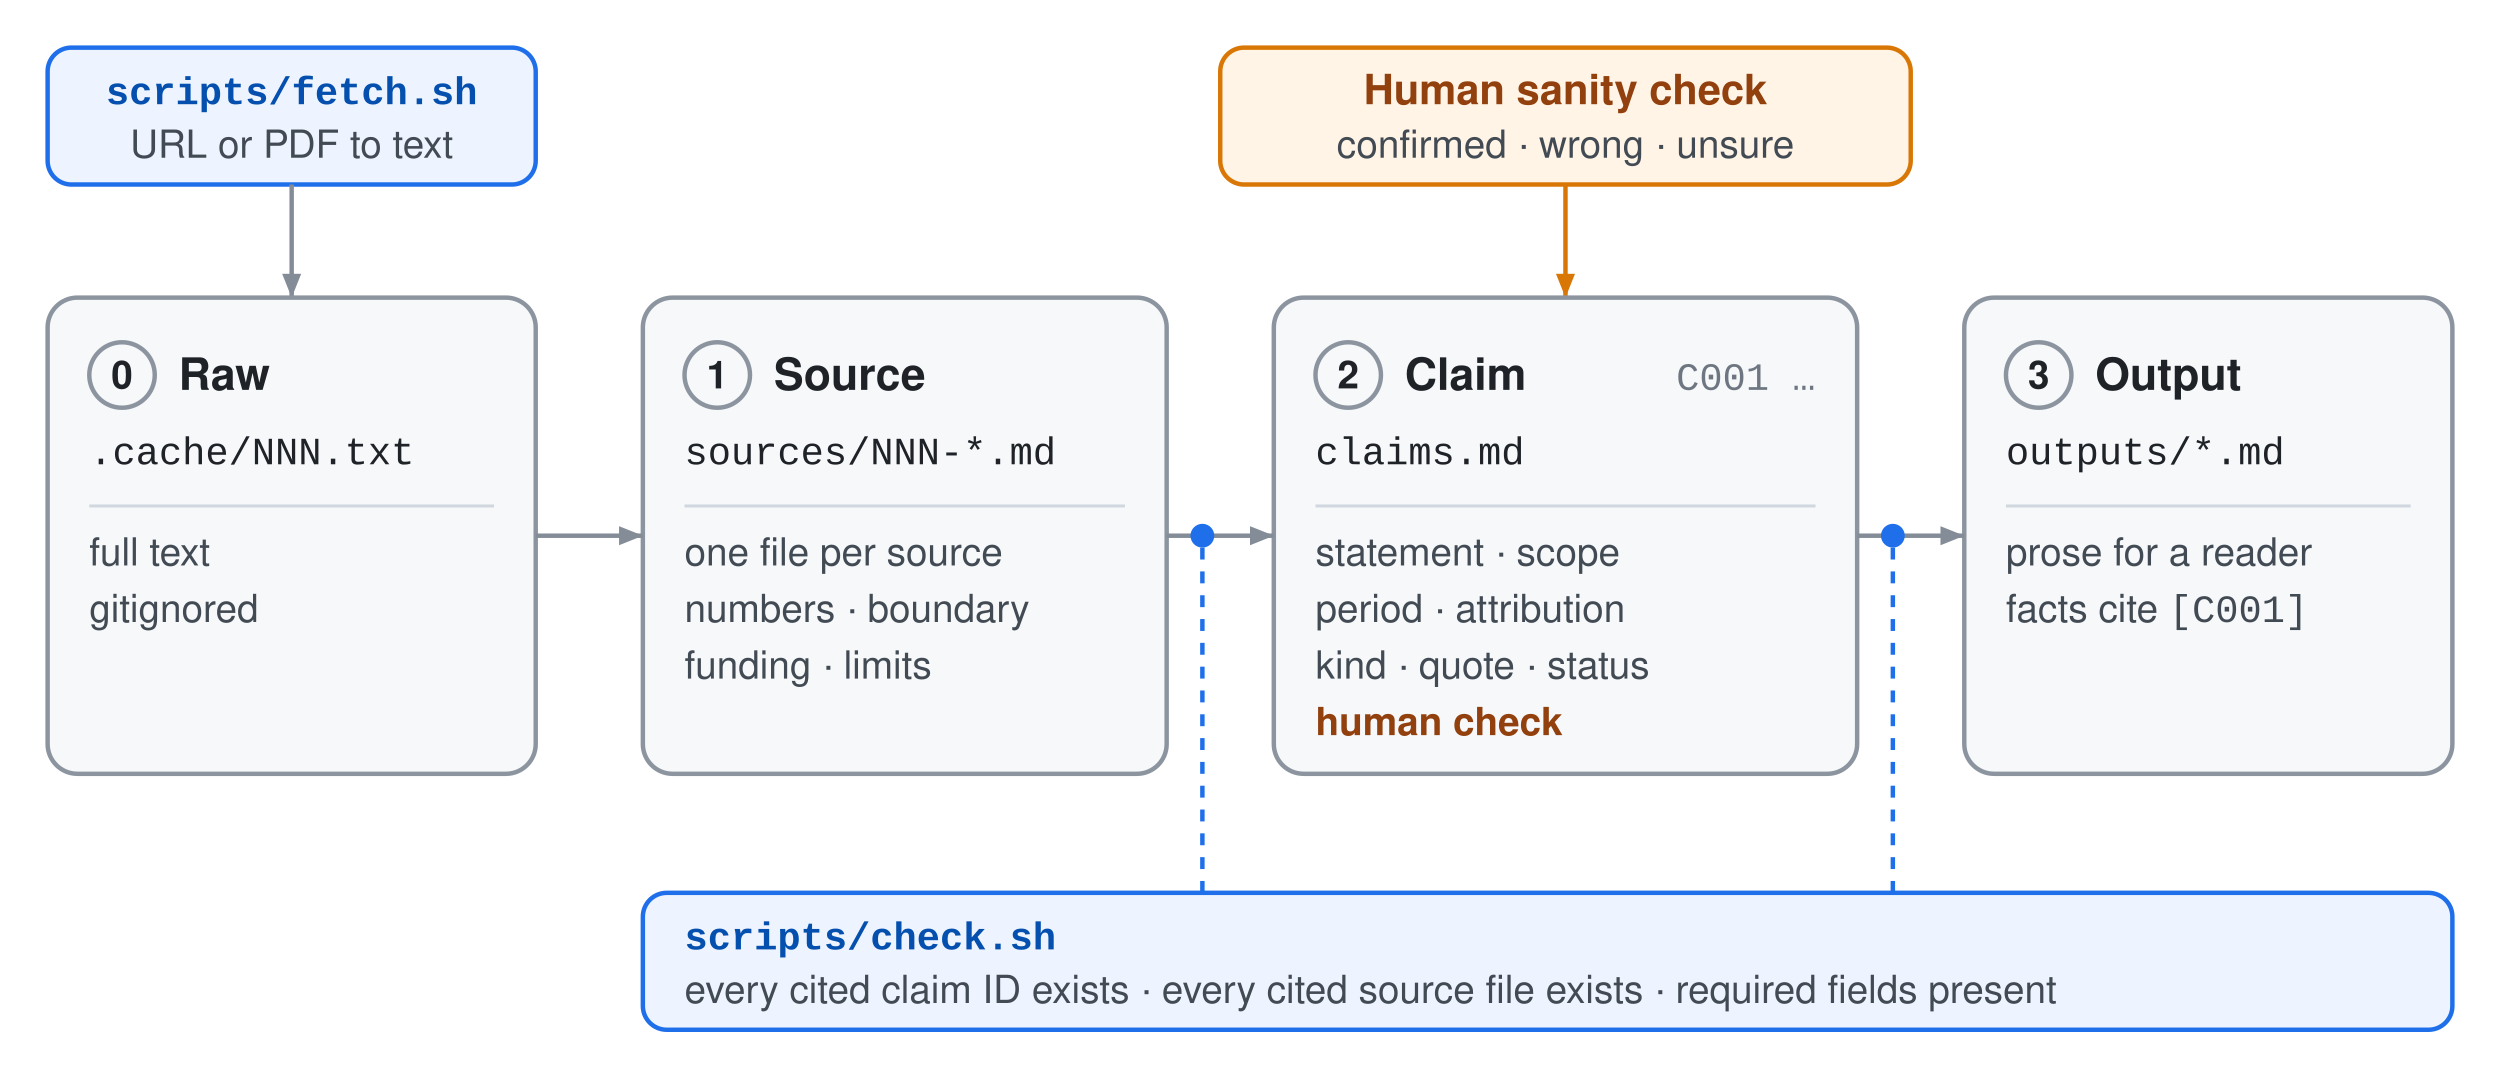
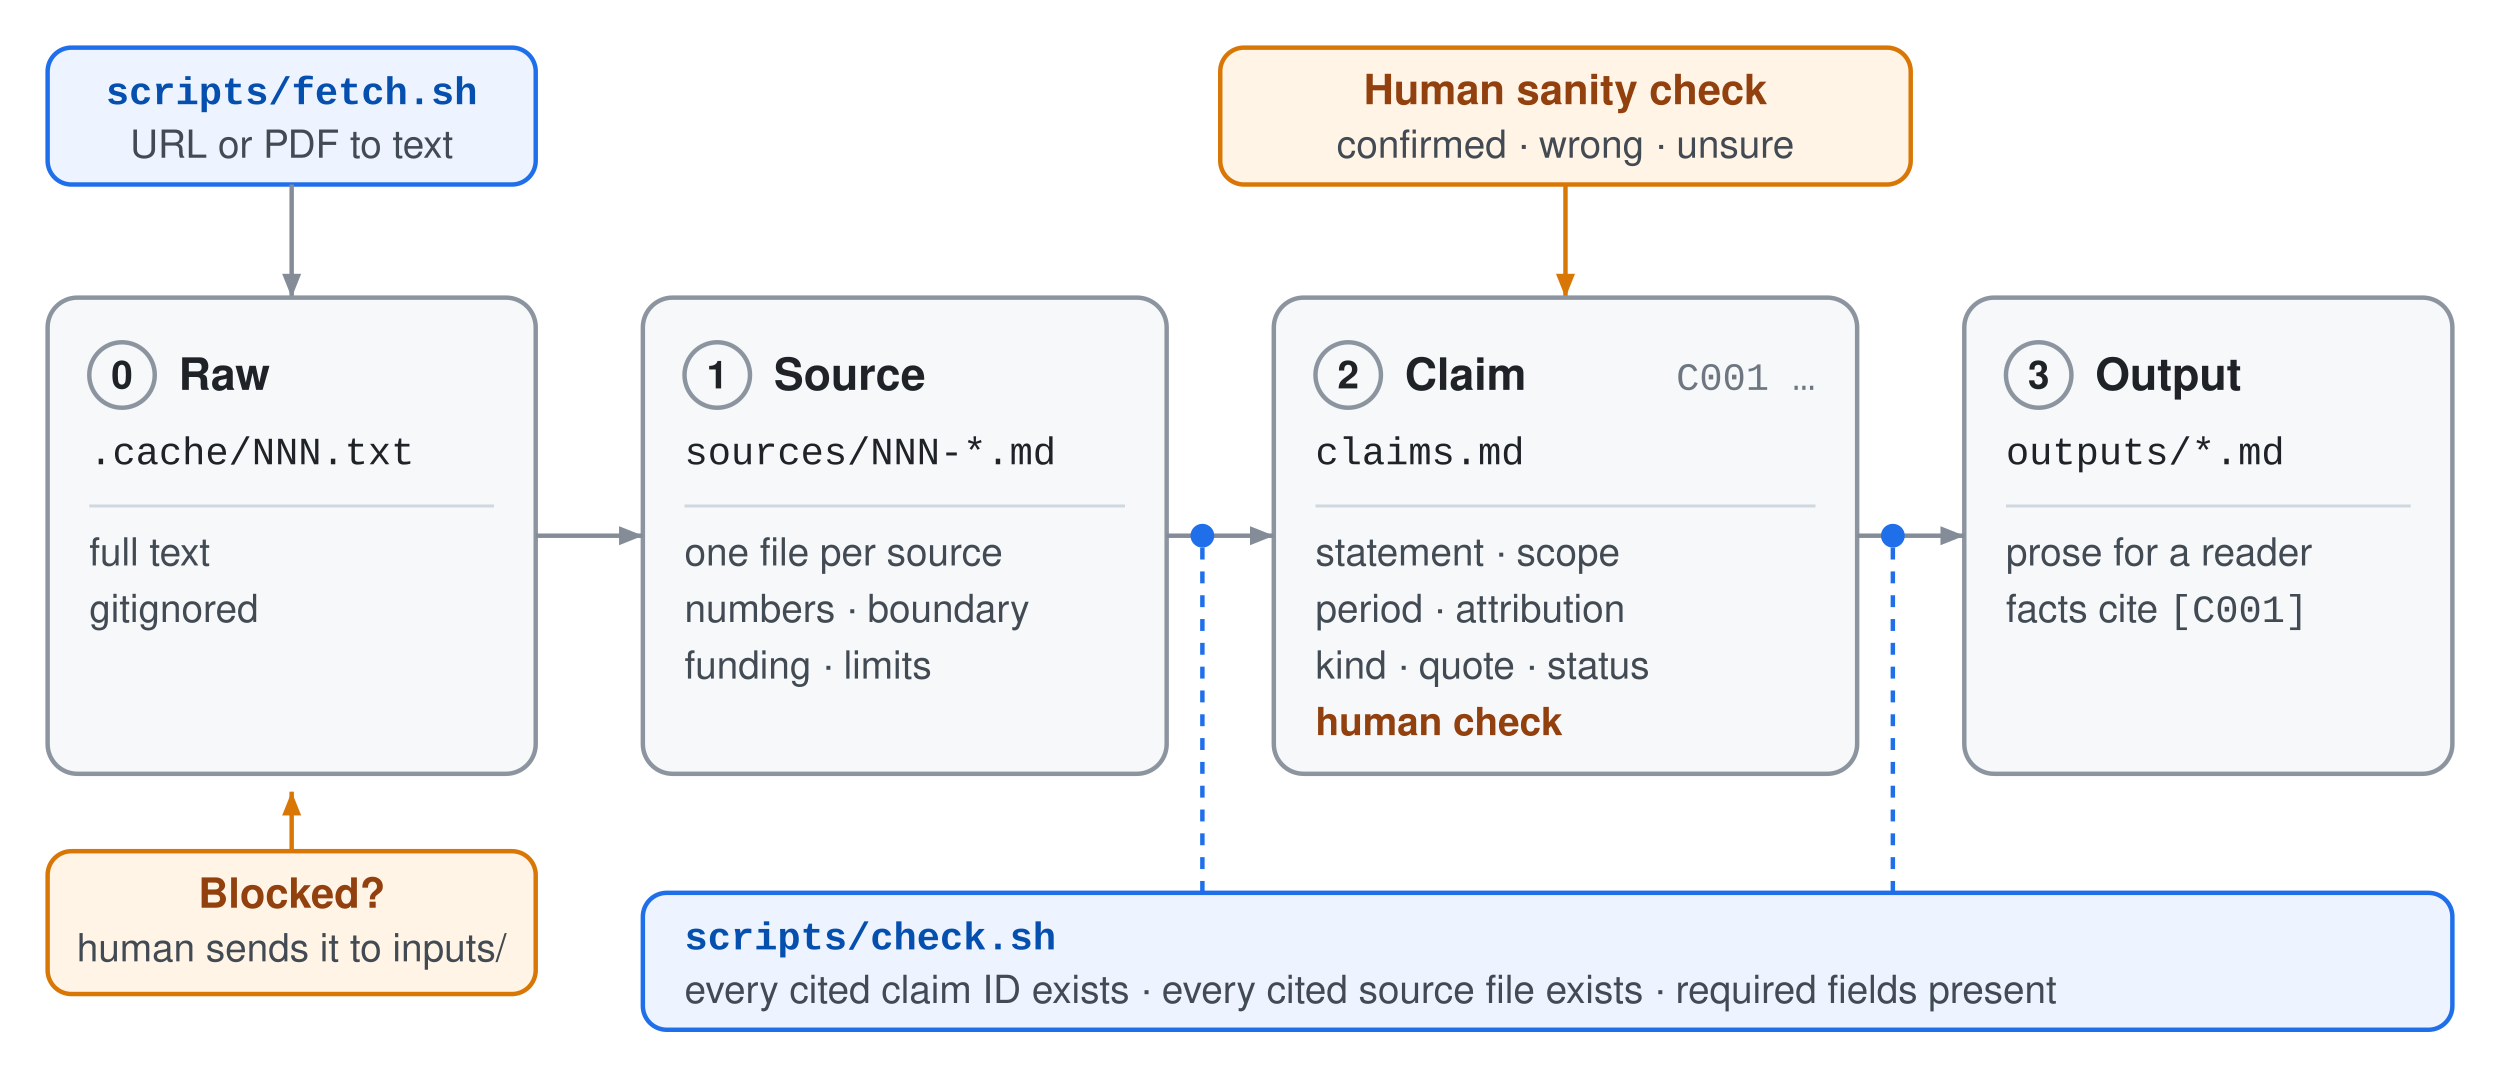
<svg xmlns="http://www.w3.org/2000/svg" viewBox="0 0 840 362" role="img" aria-labelledby="el-title el-desc">
  <style>
    text { font-family: -apple-system, BlinkMacSystemFont, "Segoe UI", Helvetica, Arial, sans-serif; font-size: 13px; }
    .mono { font-family: ui-monospace, SFMono-Regular, "SF Mono", Menlo, Consolas, "Liberation Mono", monospace; }
    .b { font-weight: 600; }
    .t14 { font-size: 14px; }
    .t15 { font-size: 15px; }
    .hb { fill: #fff4e5; stroke: #d97706; stroke-width: 1.5; }
    .ab { fill: #eef4ff; stroke: #1f6feb; stroke-width: 1.5; }
    .fb { fill: #f6f8fa; stroke: #8c959f; stroke-width: 1.5; }
    .ht { fill: #92400e; }
    .at { fill: #0550ae; }
    .t1 { fill: #1f2328; }
    .t2 { fill: #424a53; }
    .mu { fill: #6e7781; }
    .ln { fill: none; stroke: #848d97; stroke-width: 1.5; }
    .rule { fill: none; stroke: #d0d7de; stroke-width: 1; }
    .aln { fill: none; stroke: #1f6feb; stroke-width: 1.5; stroke-dasharray: 4 4; }
    .adot { fill: #1f6feb; }
    .ah { fill: #848d97; }
    .hah { fill: #d97706; }
    .hln { fill: none; stroke: #d97706; stroke-width: 1.5; }
    @media (prefers-color-scheme: dark) {
      .hb { fill: #2b1d0c; stroke: #d18616; }
      .ab { fill: #0c2240; stroke: #4493f8; }
      .fb { fill: #161b22; stroke: #6e7681; }
      .ht { fill: #f2b35c; }
      .at { fill: #79b8ff; }
      .t1 { fill: #e6edf3; }
      .t2 { fill: #b1bac4; }
      .mu { fill: #848d97; }
      .ln { stroke: #7d8590; }
      .rule { stroke: #30363d; }
      .aln { stroke: #4493f8; }
      .adot { fill: #4493f8; }
      .ah { fill: #7d8590; }
      .hah { fill: #d18616; }
      .hln { stroke: #d18616; }
    }
  </style>
  <defs>
    <marker id="el-arrow" viewBox="0 0 10 10" refX="10" refY="5" markerWidth="8" markerHeight="8" markerUnits="userSpaceOnUse" orient="auto">
      <path class="ah" d="M0,1 L10,5 L0,9 Z" />
    </marker>
    <marker id="el-arrow-h" viewBox="0 0 10 10" refX="10" refY="5" markerWidth="8" markerHeight="8" markerUnits="userSpaceOnUse" orient="auto">
      <path class="hah" d="M0,1 L10,5 L0,9 Z" />
    </marker>
  </defs>
  <rect class="ab" x="16" y="16" width="164" height="46" rx="8" />
  <text class="at b mono" x="98" y="35" text-anchor="middle">scripts/fetch.sh</text>
  <text class="t2" x="98" y="53" text-anchor="middle">URL or PDF to text</text>
  <path class="ln" d="M98,62 V100" marker-end="url(#el-arrow)" />
+   <rect class="hb" x="16" y="286" width="164" height="48" rx="8" />
+   <text class="ht b t14" x="98" y="305" text-anchor="middle">Blocked?</text>
+   <text class="t2" x="98" y="323" text-anchor="middle">human sends it to inputs/</text>
+   <path class="hln" d="M98,286 V266" marker-end="url(#el-arrow-h)" />
  <rect class="hb" x="410" y="16" width="232" height="46" rx="8" />
  <text class="ht b t14" x="526" y="35" text-anchor="middle">Human sanity check</text>
  <text class="t2" x="526" y="53" text-anchor="middle">confirmed · wrong · unsure</text>
  <path class="hln" d="M526,62 V100" marker-end="url(#el-arrow-h)" />
  <rect class="fb" x="16" y="100" width="164" height="160" rx="10" />
  <circle class="fb" cx="41" cy="126" r="11" />
  <text class="t1 b" x="41" y="130.5" text-anchor="middle">0</text>
  <text class="t1 b t15" x="60" y="131">Raw</text>
  <text class="t1 mono" x="30" y="156">.cache/NNN.txt</text>
  <path class="rule" d="M30,170 H166" />
  <text class="t2" x="30" y="190">full text</text>
  <text class="t2" x="30" y="209">gitignored</text>
  <rect class="fb" x="216" y="100" width="176" height="160" rx="10" />
  <circle class="fb" cx="241" cy="126" r="11" />
  <text class="t1 b" x="241" y="130.5" text-anchor="middle">1</text>
  <text class="t1 b t15" x="260" y="131">Source</text>
  <text class="t1 mono" x="230" y="156">sources/NNN-*.md</text>
  <path class="rule" d="M230,170 H378" />
  <text class="t2" x="230" y="190">one file per source</text>
  <text class="t2" x="230" y="209">numbers · boundary</text>
  <text class="t2" x="230" y="228">funding · limits</text>
  <rect class="fb" x="428" y="100" width="196" height="160" rx="10" />
  <circle class="fb" cx="453" cy="126" r="11" />
  <text class="t1 b" x="453" y="130.5" text-anchor="middle">2</text>
  <text class="t1 b t15" x="472" y="131">Claim</text>
  <text class="mu mono" x="610" y="131" text-anchor="end">C001 …</text>
  <text class="t1 mono" x="442" y="156">claims.md</text>
  <path class="rule" d="M442,170 H610" />
  <text class="t2" x="442" y="190">statement · scope</text>
  <text class="t2" x="442" y="209">period · attribution</text>
  <text class="t2" x="442" y="228">kind · quote · status</text>
  <text class="ht b" x="442" y="247">human check</text>
  <rect class="fb" x="660" y="100" width="164" height="160" rx="10" />
  <circle class="fb" cx="685" cy="126" r="11" />
  <text class="t1 b" x="685" y="130.5" text-anchor="middle">3</text>
  <text class="t1 b t15" x="704" y="131">Output</text>
  <text class="t1 mono" x="674" y="156">outputs/*.md</text>
  <path class="rule" d="M674,170 H810" />
  <text class="t2" x="674" y="190">prose for a reader</text>
  <text class="t2" x="674" y="209">facts cite <tspan class="mono">[C001]</tspan>
  </text>
  <path class="ln" d="M180,180 H216" marker-end="url(#el-arrow)" />
  <path class="ln" d="M392,180 H428" marker-end="url(#el-arrow)" />
  <path class="ln" d="M624,180 H660" marker-end="url(#el-arrow)" />
  <path class="aln" d="M404,300 V184" />
  <path class="aln" d="M636,300 V184" />
  <circle class="adot" cx="404" cy="180" r="4" />
  <circle class="adot" cx="636" cy="180" r="4" />
  <rect class="ab" x="216" y="300" width="608" height="46" rx="8" />
  <text class="at b mono" x="230" y="319">scripts/check.sh</text>
  <text class="t2" x="230" y="337">every cited claim ID exists · every cited source file exists · required fields present</text>
</svg>
